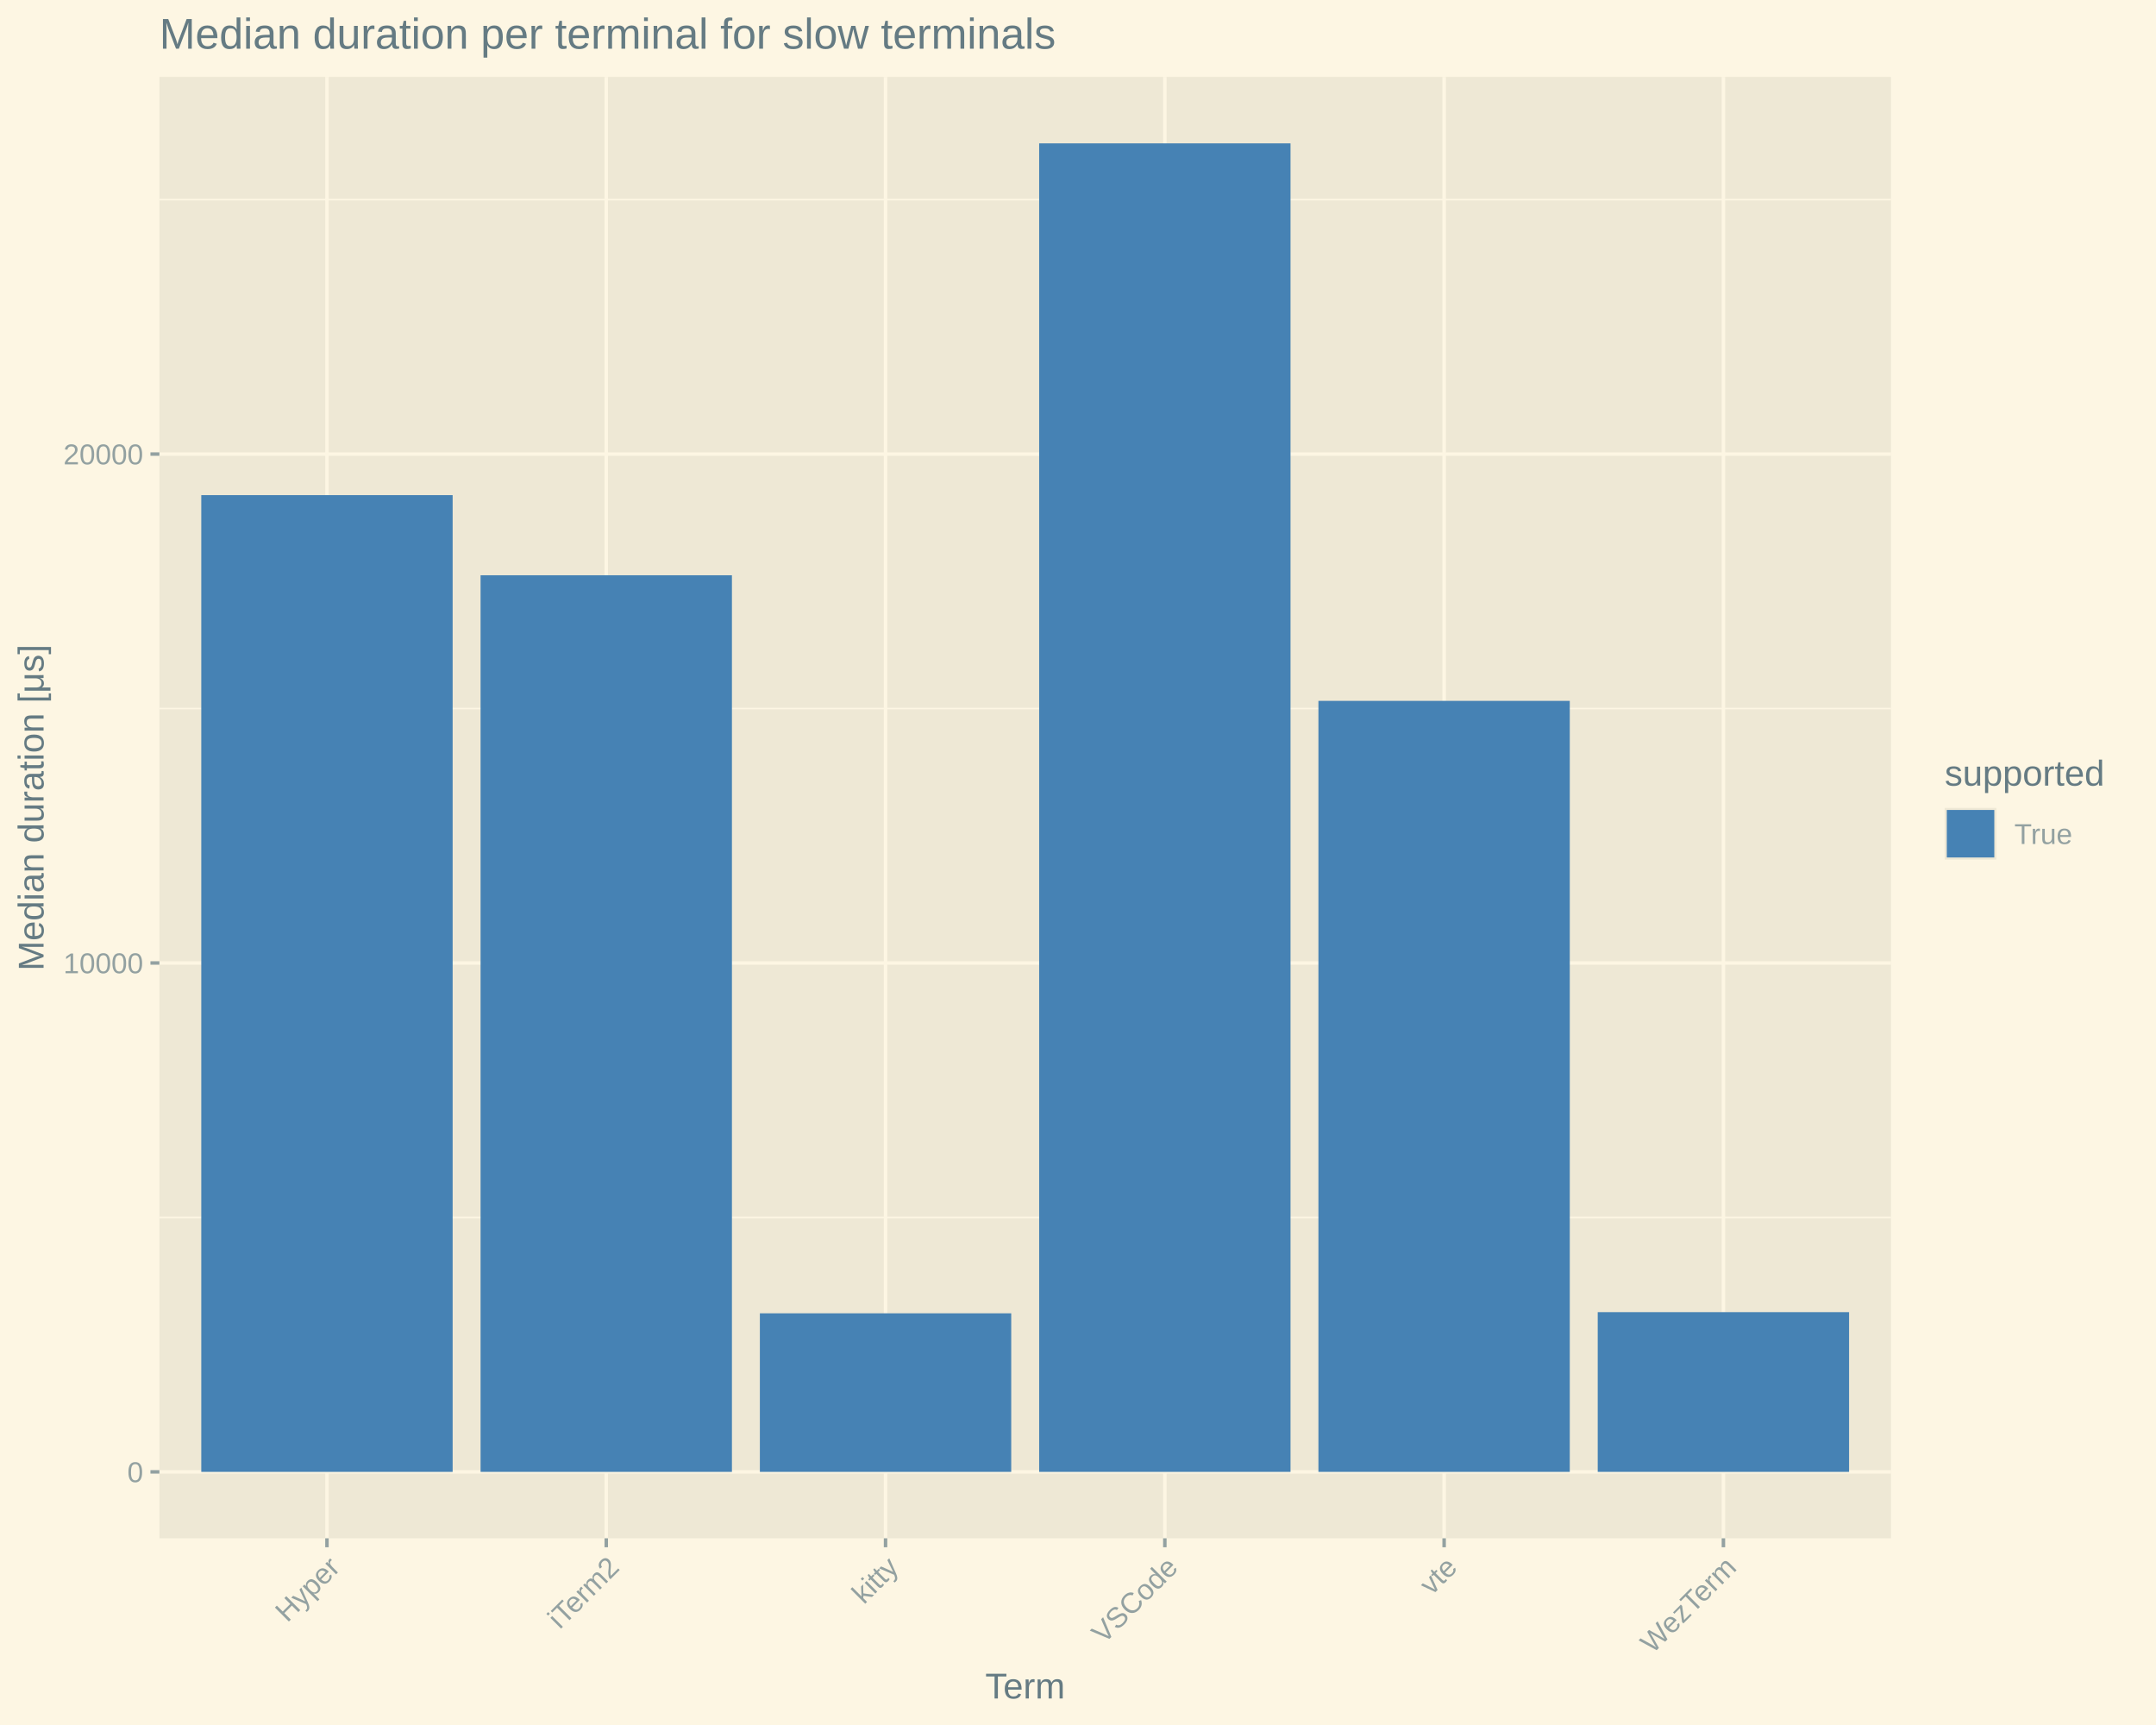
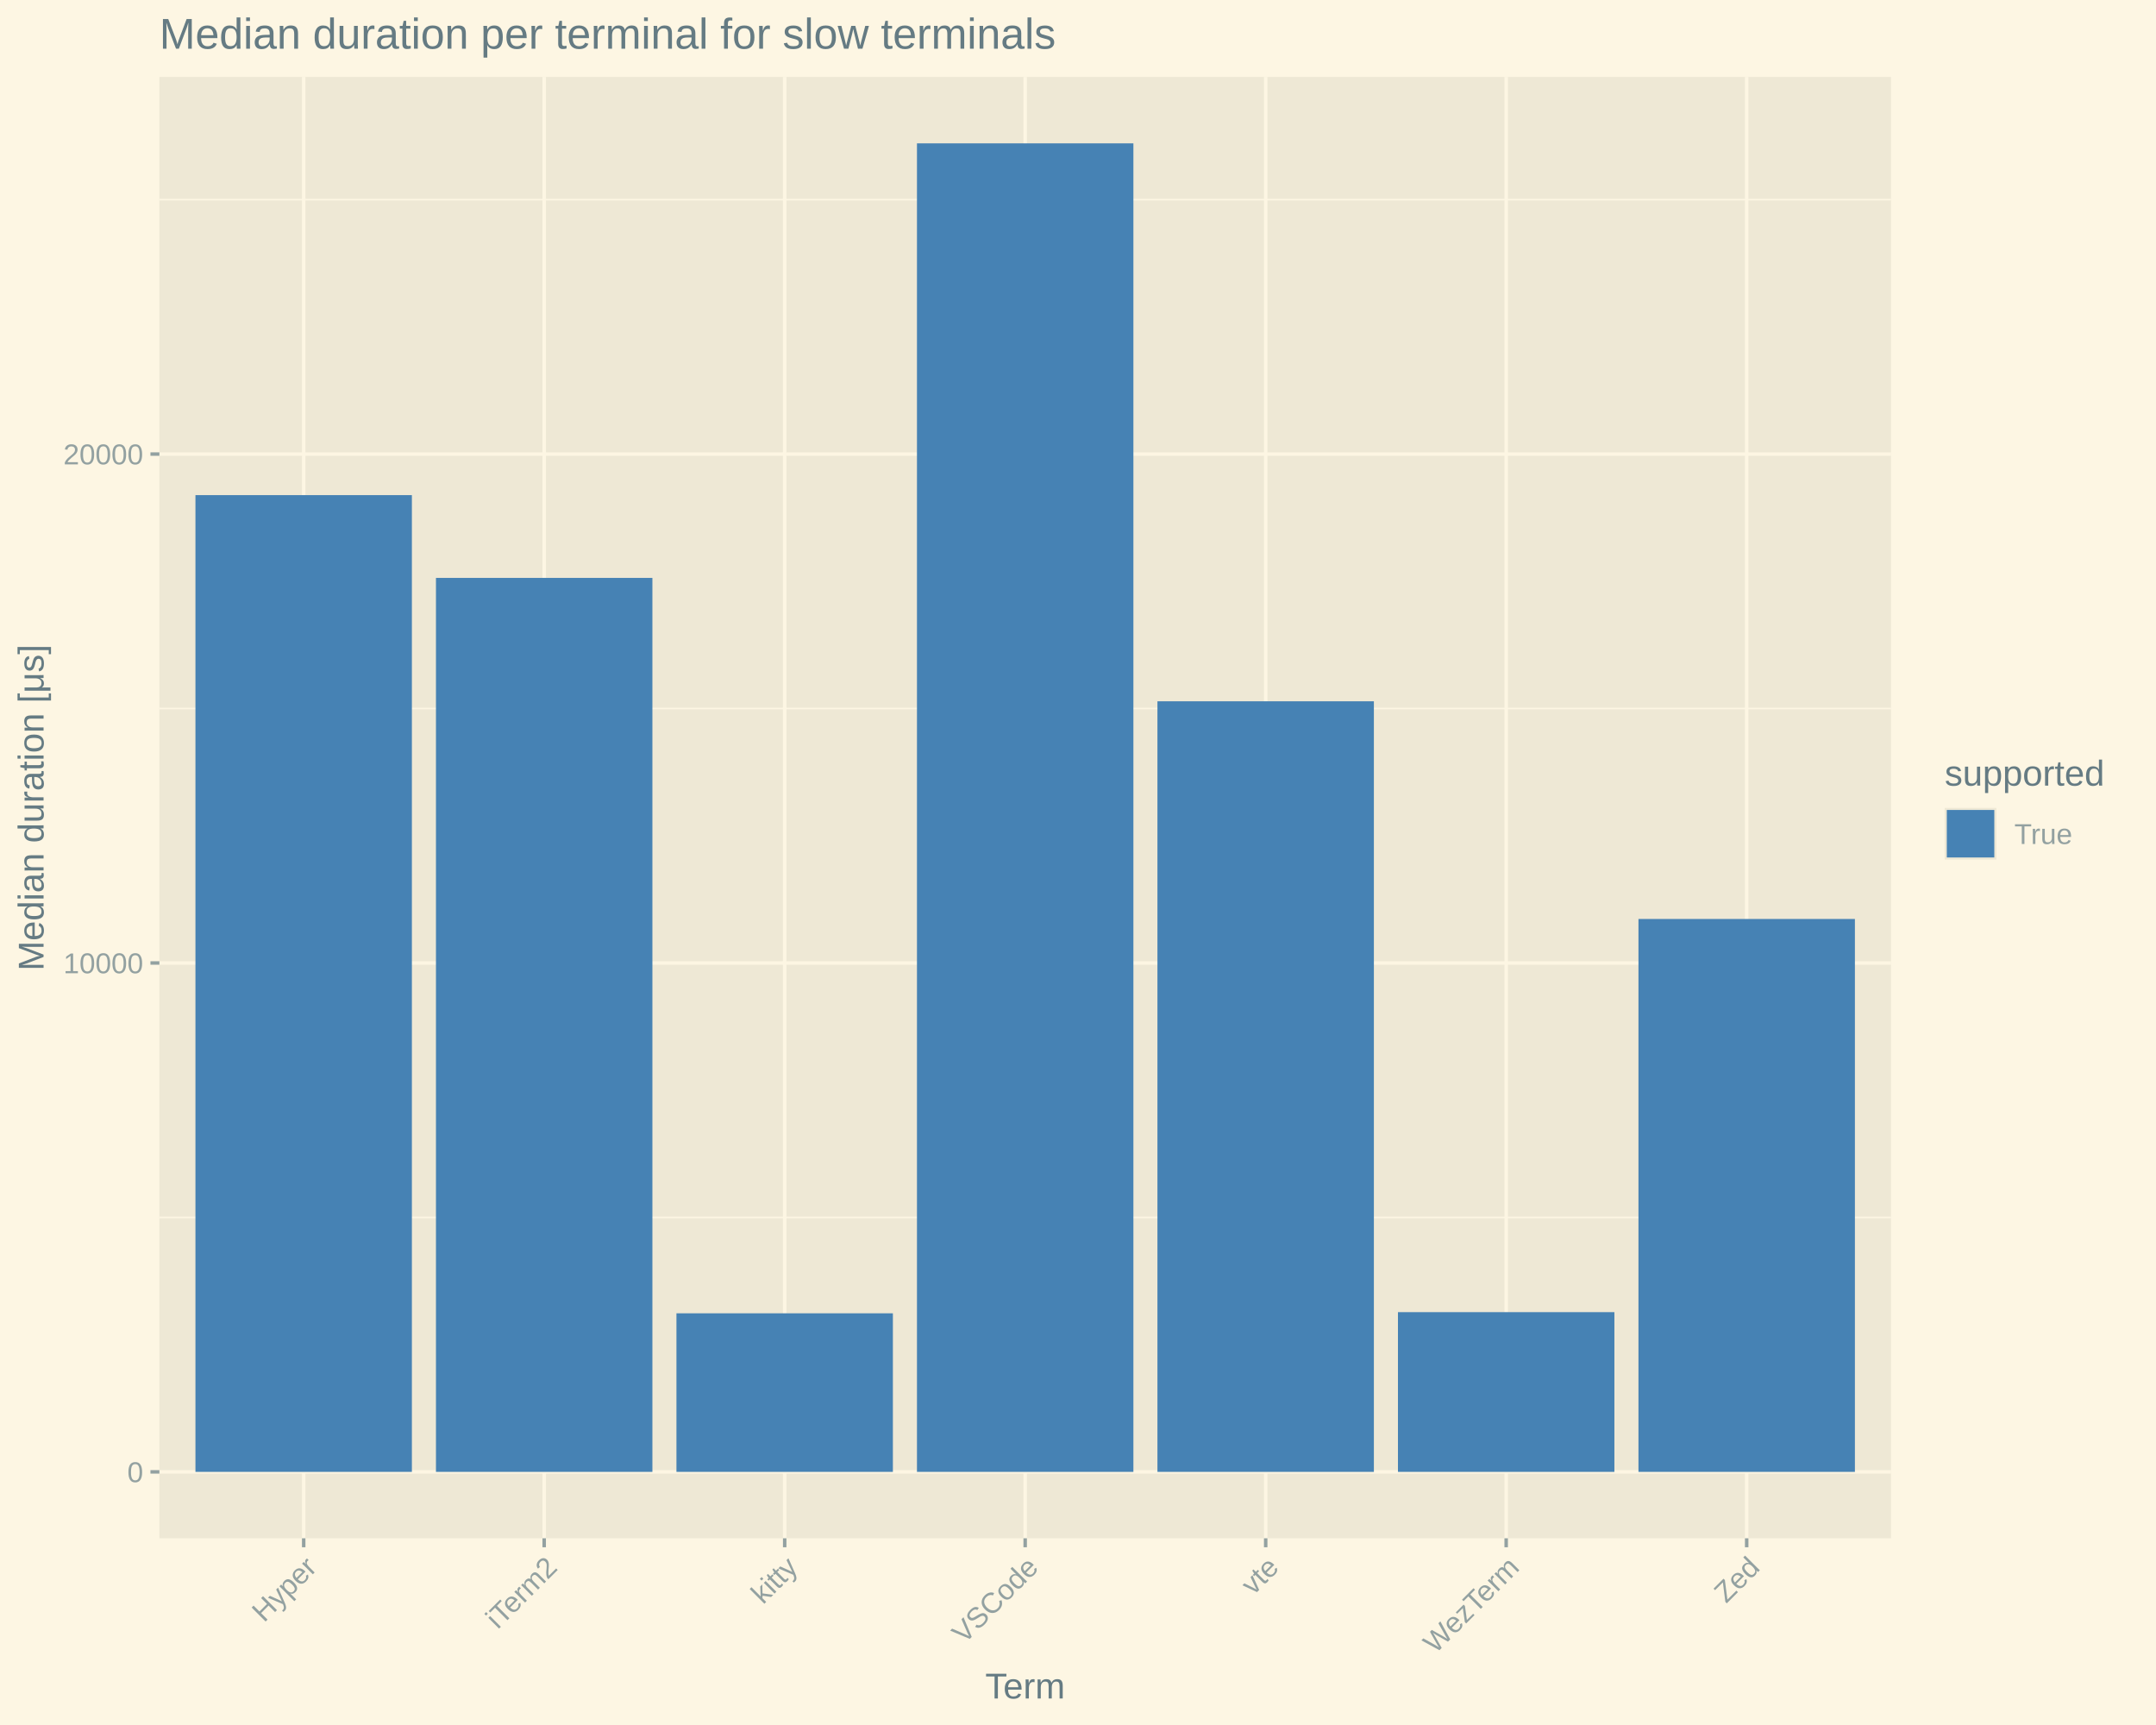
<svg xmlns="http://www.w3.org/2000/svg" width="960" height="768" class="svglite" viewBox="0 0 720 576">
  <defs>
    <style>.svglite polyline,.svglite rect{fill:none;stroke:#000;stroke-linecap:round;stroke-linejoin:round;stroke-miterlimit:10}.svglite text{white-space:pre}</style>
  </defs>
  <rect width="100%" height="100%" style="stroke:none;fill:#fdf6e3" />
  <defs>
    <clipPath id="cpMC4wMHw3MjAuMDB8MC4wMHw1NzYuMDA=">
      <path d="M0 0h720v576H0z" />
    </clipPath>
  </defs>
  <g clip-path="url(#cpMC4wMHw3MjAuMDB8MC4wMHw1NzYuMDA=)">
    <path d="M0 0h720v576H0z" style="stroke-width:1.16;stroke:none;fill:#fdf6e3" />
  </g>
  <defs>
    <clipPath id="cpNTMuMjN8NjMxLjUwfDI1LjY5fDUxMy42Ng==">
      <path d="M53.23 25.69H631.5v487.97H53.23z" />
    </clipPath>
  </defs>
  <g clip-path="url(#cpNTMuMjN8NjMxLjUwfDI1LjY5fDUxMy42Ng==)">
    <path d="M53.23 25.69H631.5v487.97H53.23z" style="stroke-width:1.16;stroke:none;fill:#eee8d5" />
-     <path d="M53.23 406.52H631.5M53.23 236.59H631.5M53.23 66.65H631.5" style="stroke-width:.53;stroke:#fdf6e3;stroke-linecap:butt" />
-     <path d="M53.23 491.48H631.5M53.23 321.55H631.5M53.23 151.62H631.5M109.19 513.66V25.69M202.46 513.66V25.69M295.73 513.66V25.69M389 513.66V25.69M482.27 513.66V25.69M575.54 513.66V25.69" style="stroke-width:1.16;stroke:#fdf6e3;stroke-linecap:butt" />
-     <path d="M67.22 165.33h83.94v326.15H67.22zM160.49 192.09h83.94v299.39h-83.94zM253.76 438.53h83.94v52.95h-83.94zM347.03 47.87h83.94v443.61h-83.94zM440.29 234.03h83.94v257.45h-83.94zM533.56 438.14h83.94v53.34h-83.94z" style="stroke-width:1.07;stroke:none;stroke-linecap:butt;stroke-linejoin:miter;fill:#4682b4" />
+     <path d="M53.23 406.52H631.5M53.23 236.58H631.5M53.23 66.65H631.5" style="stroke-width:.53;stroke:#fdf6e3;stroke-linecap:butt" />
+     <path d="M53.23 491.48H631.5M53.23 321.55H631.5M53.23 151.62H631.5M101.42 513.66V25.69M181.73 513.66V25.69M262.05 513.66V25.69M342.36 513.66V25.69M422.68 513.66V25.69M502.99 513.66V25.69M583.31 513.66V25.69" style="stroke-width:1.16;stroke:#fdf6e3;stroke-linecap:butt" />
+     <path d="M65.27 165.33h72.28v326.15H65.27zM145.59 192.97h72.28v298.51h-72.28zM225.9 438.53h72.28v52.95H225.9zM306.22 47.87h72.28v443.61h-72.28zM386.53 234.17h72.28v257.31h-72.28zM466.85 438.14h72.28v53.34h-72.28zM547.17 306.86h72.28v184.62h-72.28z" style="stroke-width:1.07;stroke:none;stroke-linecap:butt;stroke-linejoin:miter;fill:#4682b4" />
  </g>
  <g clip-path="url(#cpMC4wMHw3MjAuMDB8MC4wMHw1NzYuMDA=)">
    <path d="M53.23 513.66V25.69" style="stroke-width:1.16;stroke:none;stroke-linecap:butt" />
    <text x="47.85" y="494.91" lengthAdjust="spacingAndGlyphs" style="font-size:9.6px;fill:#93a1a1;font-family:&quot;Arial&quot;" text-anchor="end" textLength="5.49">0</text>
    <text x="47.85" y="324.98" lengthAdjust="spacingAndGlyphs" style="font-size:9.6px;fill:#93a1a1;font-family:&quot;Arial&quot;" text-anchor="end" textLength="27.43">10000</text>
    <text x="47.85" y="155.05" lengthAdjust="spacingAndGlyphs" style="font-size:9.6px;fill:#93a1a1;font-family:&quot;Arial&quot;" text-anchor="end" textLength="27.43">20000</text>
    <path d="M50.24 491.48h2.99M50.24 321.55h2.99M50.24 151.62h2.99" style="stroke-width:1.16;stroke:#93a1a1;stroke-linecap:butt" />
    <path d="M53.23 513.66H631.5" style="stroke-width:1.16;stroke:none;stroke-linecap:butt" />
-     <path d="M109.19 516.65v-2.99M202.46 516.65v-2.99M295.73 516.65v-2.99M389 516.65v-2.99M482.27 516.65v-2.99M575.54 516.65v-2.99" style="stroke-width:1.16;stroke:#93a1a1;stroke-linecap:butt" />
-     <text lengthAdjust="spacingAndGlyphs" style="font-size:9.6px;fill:#93a1a1;font-family:&quot;Arial&quot;" text-anchor="end" textLength="27.27" transform="rotate(-45 689.406 124.299)">Hyper</text>
-     <text lengthAdjust="spacingAndGlyphs" style="font-size:9.6px;fill:#93a1a1;font-family:&quot;Arial&quot;" text-anchor="end" textLength="31.64" transform="rotate(-45 736.041 11.712)">iTerm2</text>
-     <text lengthAdjust="spacingAndGlyphs" style="font-size:9.6px;fill:#93a1a1;font-family:&quot;Arial&quot;" text-anchor="end" textLength="19.43" transform="rotate(-45 782.676 -100.875)">kitty</text>
-     <text lengthAdjust="spacingAndGlyphs" style="font-size:9.6px;fill:#93a1a1;font-family:&quot;Arial&quot;" text-anchor="end" textLength="34.2" transform="rotate(-45 829.311 -213.462)">VSCode</text>
-     <text lengthAdjust="spacingAndGlyphs" style="font-size:9.6px;fill:#93a1a1;font-family:&quot;Arial&quot;" text-anchor="end" textLength="13.75" transform="rotate(-45 875.946 -326.049)">vte</text>
-     <text lengthAdjust="spacingAndGlyphs" style="font-size:9.6px;fill:#93a1a1;font-family:&quot;Arial&quot;" text-anchor="end" textLength="42.52" transform="rotate(-45 922.581 -438.636)">WezTerm</text>
+     <path d="M101.42 516.65v-2.99M181.73 516.65v-2.99M262.05 516.65v-2.99M342.36 516.65v-2.99M422.68 516.65v-2.99M502.99 516.65v-2.99M583.31 516.65v-2.99" style="stroke-width:1.16;stroke:#93a1a1;stroke-linecap:butt" />
+     <text lengthAdjust="spacingAndGlyphs" style="font-size:9.6px;fill:#93a1a1;font-family:&quot;Arial&quot;" text-anchor="end" textLength="27.27" transform="rotate(-45 685.521 133.678)">Hyper</text>
+     <text lengthAdjust="spacingAndGlyphs" style="font-size:9.6px;fill:#93a1a1;font-family:&quot;Arial&quot;" text-anchor="end" textLength="31.64" transform="rotate(-45 725.681 36.723)">iTerm2</text>
+     <text lengthAdjust="spacingAndGlyphs" style="font-size:9.6px;fill:#93a1a1;font-family:&quot;Arial&quot;" text-anchor="end" textLength="19.43" transform="rotate(-45 765.836 -60.22)">kitty</text>
+     <text lengthAdjust="spacingAndGlyphs" style="font-size:9.6px;fill:#93a1a1;font-family:&quot;Arial&quot;" text-anchor="end" textLength="34.2" transform="rotate(-45 805.996 -157.175)">VSCode</text>
+     <text lengthAdjust="spacingAndGlyphs" style="font-size:9.6px;fill:#93a1a1;font-family:&quot;Arial&quot;" text-anchor="end" textLength="13.75" transform="rotate(-45 846.151 -254.117)">vte</text>
+     <text lengthAdjust="spacingAndGlyphs" style="font-size:9.6px;fill:#93a1a1;font-family:&quot;Arial&quot;" text-anchor="end" textLength="42.52" transform="rotate(-45 886.311 -351.072)">WezTerm</text>
+     <text lengthAdjust="spacingAndGlyphs" style="font-size:9.6px;fill:#93a1a1;font-family:&quot;Arial&quot;" text-anchor="end" textLength="16.8" transform="rotate(-45 926.466 -448.015)">Zed</text>
    <text x="342.36" y="567.14" lengthAdjust="spacingAndGlyphs" style="font-size:12px;fill:#657b83;font-family:&quot;Arial&quot;" text-anchor="middle" textLength="29.61">Term</text>
    <text lengthAdjust="spacingAndGlyphs" style="font-size:12px;fill:#657b83;font-family:&quot;Arial&quot;" text-anchor="middle" textLength="118.25" transform="rotate(-90 142.115 127.565)">Median duration [μs]</text>
    <path d="M643.45 246.35h70.57v46.66h-70.57z" style="stroke-width:1.16;stroke:none;fill:#fdf6e3" />
    <text x="649.43" y="262.33" lengthAdjust="spacingAndGlyphs" style="font-size:12px;fill:#657b83;font-family:&quot;Arial&quot;" textLength="58.62">supported</text>
    <path d="M649.43 269.75h17.28v17.28h-17.28z" style="stroke-width:1.16;stroke:none;fill:#eee8d5" />
    <path d="M650.14 270.46H666v15.86h-15.86z" style="stroke-width:1.07;stroke:none;stroke-linecap:butt;stroke-linejoin:miter;fill:#4682b4" />
    <text x="672.69" y="281.82" lengthAdjust="spacingAndGlyphs" style="font-size:9.6px;fill:#93a1a1;font-family:&quot;Arial&quot;" textLength="20.64">True</text>
    <text x="53.23" y="16.26" lengthAdjust="spacingAndGlyphs" style="font-size:14.4px;fill:#657b83;font-family:&quot;Arial&quot;" textLength="325.64">Median duration per terminal for slow terminals</text>
  </g>
</svg>
